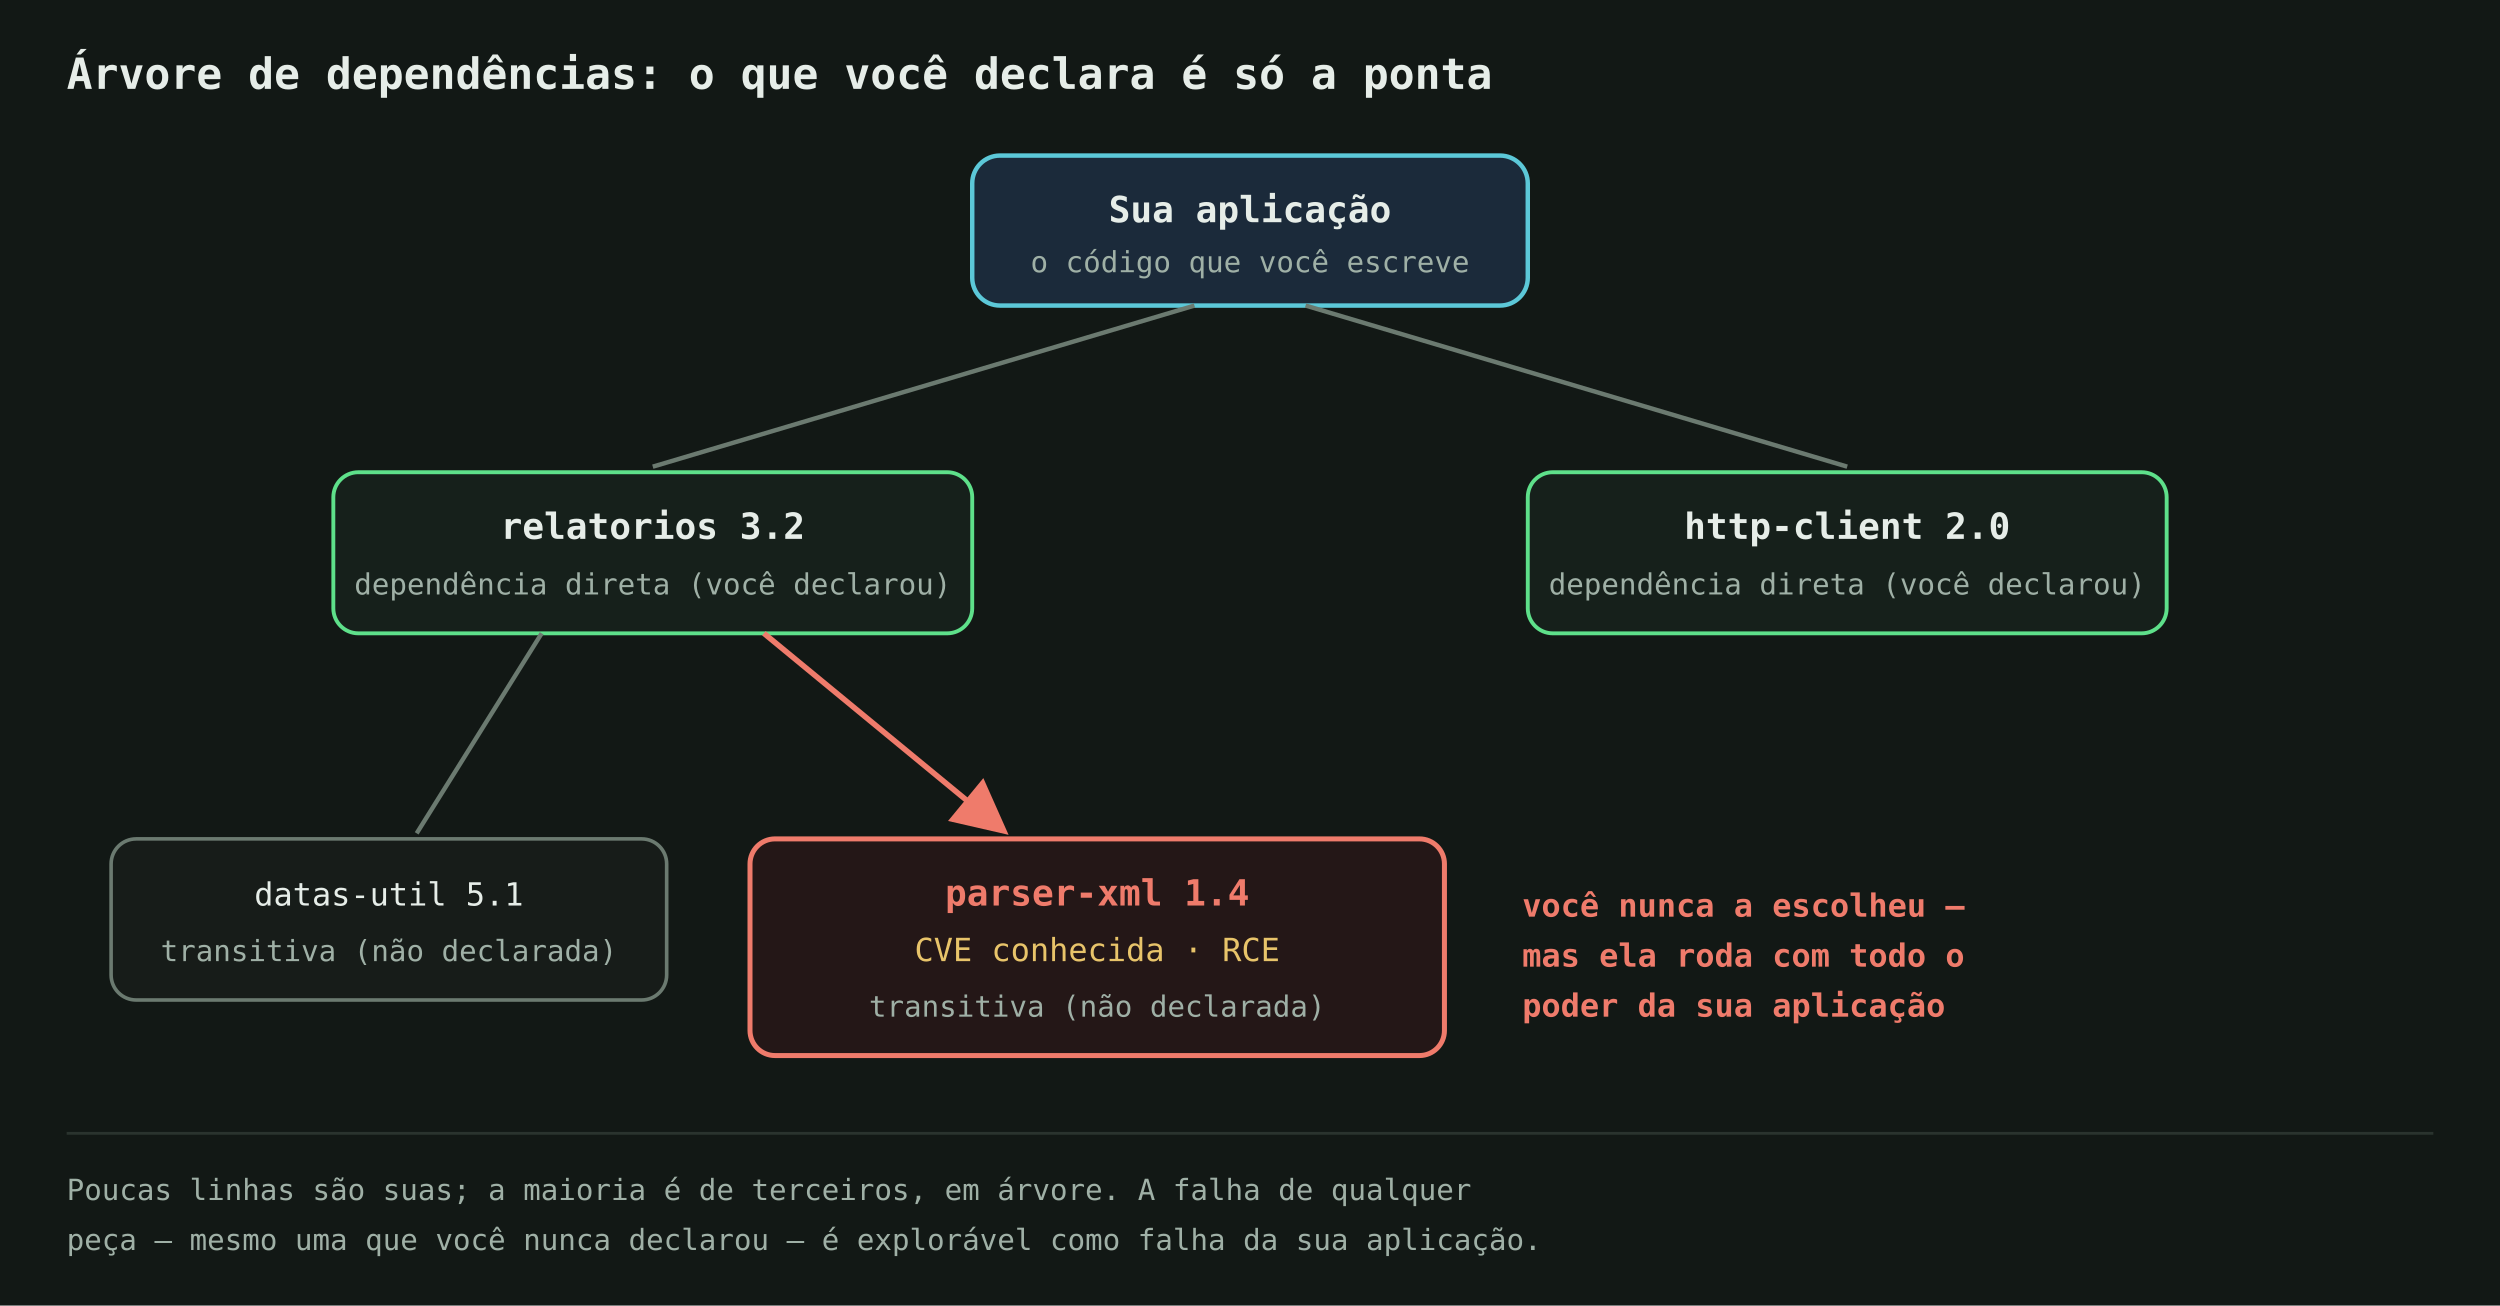
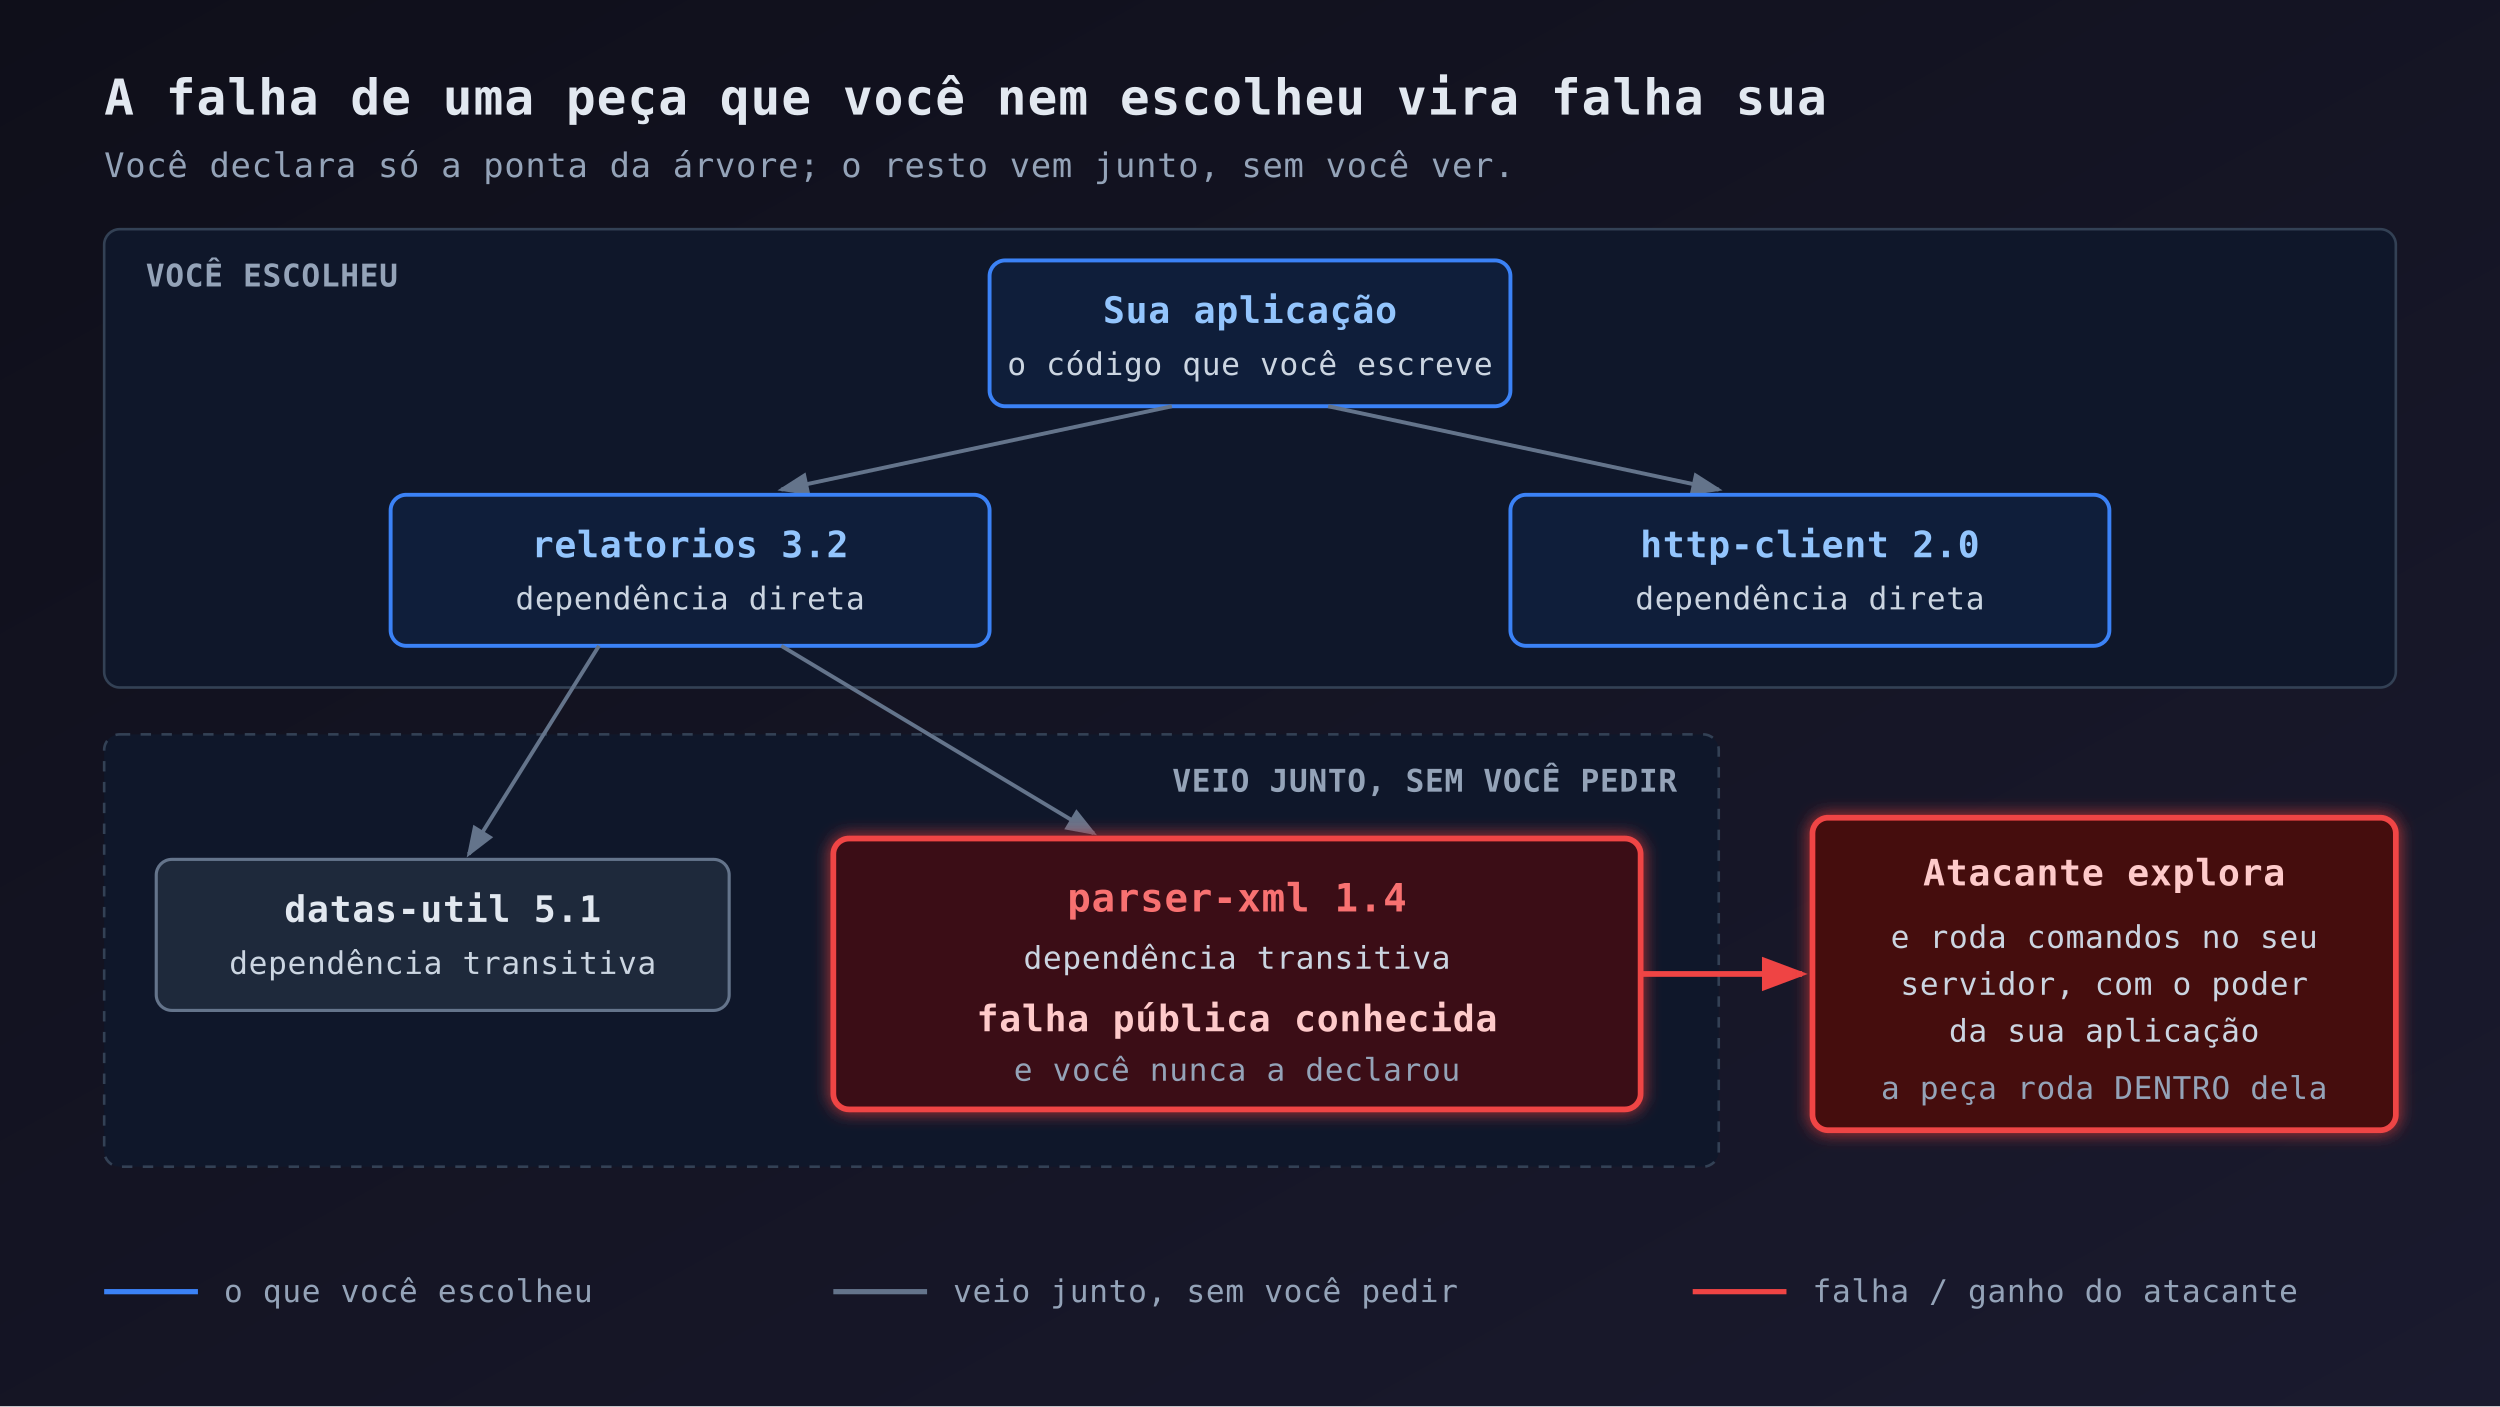
- <svg xmlns="http://www.w3.org/2000/svg" viewBox="0 0 900 470" role="img" aria-labelledby="t d">
+ <svg xmlns="http://www.w3.org/2000/svg" viewBox="0 0 960 540" width="960" height="540" role="img" aria-labelledby="t d">
  <style>
-     text { font-family: ui-monospace, "DejaVu Sans Mono", Menlo, Consolas, monospace; fill: #e6ede8; }
-     .t { font-size: 15.5px; font-weight: 700; }
-     .h { font-size: 13px; font-weight: 700; }
-     .b { font-size: 11.5px; }
-     .s { font-size: 10.5px; fill: #9fb0a6; }
-     .r { fill: #ef7b6b; font-weight: 700; }
-     .y { fill: #e8c46a; }
-     .app { fill: #1b2a3a; stroke: #5cc8d8; stroke-width: 1.6; }
-     .direct { fill: #16201b; stroke: #5ee08a; stroke-width: 1.4; }
-     .trans { fill: #171c19; stroke: #6b7a70; stroke-width: 1.3; }
-     .vuln { fill: #241717; stroke: #ef7b6b; stroke-width: 1.8; }
-     .edge { stroke: #6b7a70; stroke-width: 1.6; fill: none; }
-     .edgev { stroke: #ef7b6b; stroke-width: 2; fill: none; marker-end: url(#ar); }
+     text { font-family: 'SF Mono', 'Fira Code', 'Cascadia Code', 'DejaVu Sans Mono', 'Courier New', monospace; fill: #e2e8f0; letter-spacing: 0.02em; }
+     .title { font-size: 19px; font-weight: 700; }
+     .sub { font-size: 13px; fill: #94a3b8; }
+     .zone { font-size: 12px; font-weight: 700; fill: #94a3b8; }
+     .name { font-size: 14px; font-weight: 700; }
+     .nameb { font-size: 14px; font-weight: 700; fill: #93c5fd; }
+     .namer { font-size: 15px; font-weight: 700; fill: #f87171; }
+     .body { font-size: 12px; fill: #cbd5e1; }
+     .res { font-size: 14px; font-weight: 700; fill: #fecaca; }
+     .muted { font-size: 12px; fill: #94a3b8; }
  </style>
  <defs>
-     <marker id="ar" markerWidth="10" markerHeight="10" refX="8" refY="5" orient="auto">
-       <path d="M0,0 L10,5 L0,10 z" fill="#ef7b6b" />
+     <linearGradient id="bg-grad" x1="0%" y1="0%" x2="100%" y2="100%">
+       <stop offset="0%" stop-color="#0f0f1a" />
+       <stop offset="100%" stop-color="#1a1a2e" />
+     </linearGradient>
+     <marker id="arrow-red" markerWidth="8" markerHeight="6" refX="7" refY="3" orient="auto">
+       <polygon points="0 0, 8 3, 0 6" fill="#ef4444" />
    </marker>
+     <marker id="arrow-gray" markerWidth="8" markerHeight="6" refX="7" refY="3" orient="auto">
+       <polygon points="0 0, 8 3, 0 6" fill="#64748b" />
+     </marker>
+     <filter id="glow-red">
+       <feGaussianBlur stdDeviation="3" result="blur" />
+       <feMerge>
+         <feMergeNode in="blur" />
+         <feMergeNode in="SourceGraphic" />
+       </feMerge>
+     </filter>
  </defs>
-   <rect width="900" height="470" fill="#121815" />
-   <text class="t" x="24" y="32">Árvore de dependências: o que você declara é só a ponta</text>
-   <rect class="app" x="350" y="56" width="200" height="54" rx="10" />
-   <text class="h c" x="450" y="80" text-anchor="middle" fill="#5cc8d8">Sua aplicação</text>
-   <text class="s" x="450" y="98" text-anchor="middle">o código que você escreve</text>
-   <line class="edge" x1="430" y1="110" x2="235" y2="168" />
-   <line class="edge" x1="470" y1="110" x2="665" y2="168" />
-   <rect class="direct" x="120" y="170" width="230" height="58" rx="9" />
-   <text class="h" x="235" y="194" text-anchor="middle" fill="#5ee08a">relatorios 3.2</text>
-   <text class="s" x="235" y="214" text-anchor="middle">dependência direta (você declarou)</text>
-   <rect class="direct" x="550" y="170" width="230" height="58" rx="9" />
-   <text class="h" x="665" y="194" text-anchor="middle" fill="#5ee08a">http-client 2.0</text>
-   <text class="s" x="665" y="214" text-anchor="middle">dependência direta (você declarou)</text>
-   <line class="edge" x1="195" y1="228" x2="150" y2="300" />
-   <line class="edgev" x1="275" y1="228" x2="360" y2="298" />
-   <rect class="trans" x="40" y="302" width="200" height="58" rx="9" />
-   <text class="b" x="140" y="326" text-anchor="middle">datas-util 5.1</text>
-   <text class="s" x="140" y="346" text-anchor="middle">transitiva (não declarada)</text>
-   <rect class="vuln" x="270" y="302" width="250" height="78" rx="9" />
-   <text class="h r" x="395" y="326" text-anchor="middle">parser-xml 1.4</text>
-   <text class="b y" x="395" y="346" text-anchor="middle">CVE conhecida · RCE</text>
-   <text class="s" x="395" y="366" text-anchor="middle">transitiva (não declarada)</text>
-   <text class="b r" x="548" y="330">você nunca a escolheu —</text>
-   <text class="b r" x="548" y="348">mas ela roda com todo o</text>
-   <text class="b r" x="548" y="366">poder da sua aplicação</text>
-   <line x1="24" y1="408" x2="876" y2="408" stroke="#2a332e" stroke-width="1" />
-   <text class="s" x="24" y="432">Poucas linhas são suas; a maioria é de terceiros, em árvore. A falha de qualquer</text>
-   <text class="s" x="24" y="450">peça — mesmo uma que você nunca declarou — é explorável como falha da sua aplicação.</text>
+   <rect width="960" height="540" fill="url(#bg-grad)" />
+   <text class="title" x="40" y="44">A falha de uma peça que você nem escolheu vira falha sua</text>
+   <text class="sub" x="40" y="68">Você declara só a ponta da árvore; o resto vem junto, sem você ver.</text>
+   <rect data-graph-role="container" x="40" y="88" width="880" height="176" rx="6" fill="#0f172a" stroke="#334155" stroke-width="1" />
+   <text class="zone" x="56" y="110">VOCÊ ESCOLHEU</text>
+   <rect x="380" y="100" width="200" height="56" rx="6" fill="#0f1e3a" stroke="#3b82f6" stroke-width="1.5" />
+   <text class="nameb" x="480" y="124" text-anchor="middle">Sua aplicação</text>
+   <text class="body" x="480" y="144" text-anchor="middle">o código que você escreve</text>
+   <path d="M450,156 L300,188" fill="none" stroke="#64748b" stroke-width="1.5" marker-end="url(#arrow-gray)" />
+   <path d="M510,156 L660,188" fill="none" stroke="#64748b" stroke-width="1.5" marker-end="url(#arrow-gray)" />
+   <rect x="150" y="190" width="230" height="58" rx="6" fill="#0f1e3a" stroke="#3b82f6" stroke-width="1.5" />
+   <text class="nameb" x="265" y="214" text-anchor="middle">relatorios 3.2</text>
+   <text class="body" x="265" y="234" text-anchor="middle">dependência direta</text>
+   <rect x="580" y="190" width="230" height="58" rx="6" fill="#0f1e3a" stroke="#3b82f6" stroke-width="1.5" />
+   <text class="nameb" x="695" y="214" text-anchor="middle">http-client 2.0</text>
+   <text class="body" x="695" y="234" text-anchor="middle">dependência direta</text>
+   <rect data-graph-role="container" x="40" y="282" width="620" height="166" rx="6" fill="#0f172a" stroke="#334155" stroke-width="1" stroke-dasharray="4 4" />
+   <text class="zone" x="644" y="304" text-anchor="end">VEIO JUNTO, SEM VOCÊ PEDIR</text>
+   <path d="M230,248 L180,328" fill="none" stroke="#64748b" stroke-width="1.5" marker-end="url(#arrow-gray)" />
+   <path d="M300,248 L420,320" fill="none" stroke="#64748b" stroke-width="1.5" marker-end="url(#arrow-gray)" />
+   <rect x="60" y="330" width="220" height="58" rx="6" fill="#1e293b" stroke="#64748b" stroke-width="1.2" />
+   <text class="name" x="170" y="354" text-anchor="middle">datas-util 5.1</text>
+   <text class="body" x="170" y="374" text-anchor="middle">dependência transitiva</text>
+   <rect x="320" y="322" width="310" height="104" rx="6" fill="#3b0f16" stroke="#ef4444" stroke-width="2.2" filter="url(#glow-red)" />
+   <text class="namer" x="475" y="350" text-anchor="middle">parser-xml 1.4</text>
+   <text class="body" x="475" y="372" text-anchor="middle">dependência transitiva</text>
+   <text class="res" x="475" y="396" text-anchor="middle">falha pública conhecida</text>
+   <text class="muted" x="475" y="415" text-anchor="middle">e você nunca a declarou</text>
+   <path d="M630,374 L692,374" fill="none" stroke="#ef4444" stroke-width="2.2" marker-end="url(#arrow-red)" />
+   <rect x="696" y="314" width="224" height="120" rx="6" fill="#450a0a" stroke="#ef4444" stroke-width="2.2" filter="url(#glow-red)" />
+   <text class="res" x="808" y="340" text-anchor="middle">Atacante explora</text>
+   <text class="body" x="808" y="364" text-anchor="middle">e roda comandos no seu</text>
+   <text class="body" x="808" y="382" text-anchor="middle">servidor, com o poder</text>
+   <text class="body" x="808" y="400" text-anchor="middle">da sua aplicação</text>
+   <text class="muted" x="808" y="422" text-anchor="middle">a peça roda DENTRO dela</text>
+   <line x1="40" y1="496" x2="76" y2="496" stroke="#3b82f6" stroke-width="2" />
+   <text class="muted" x="86" y="500">o que você escolheu</text>
+   <line x1="320" y1="496" x2="356" y2="496" stroke="#64748b" stroke-width="2" />
+   <text class="muted" x="366" y="500">veio junto, sem você pedir</text>
+   <line x1="650" y1="496" x2="686" y2="496" stroke="#ef4444" stroke-width="2" />
+   <text class="muted" x="696" y="500">falha / ganho do atacante</text>
</svg>
